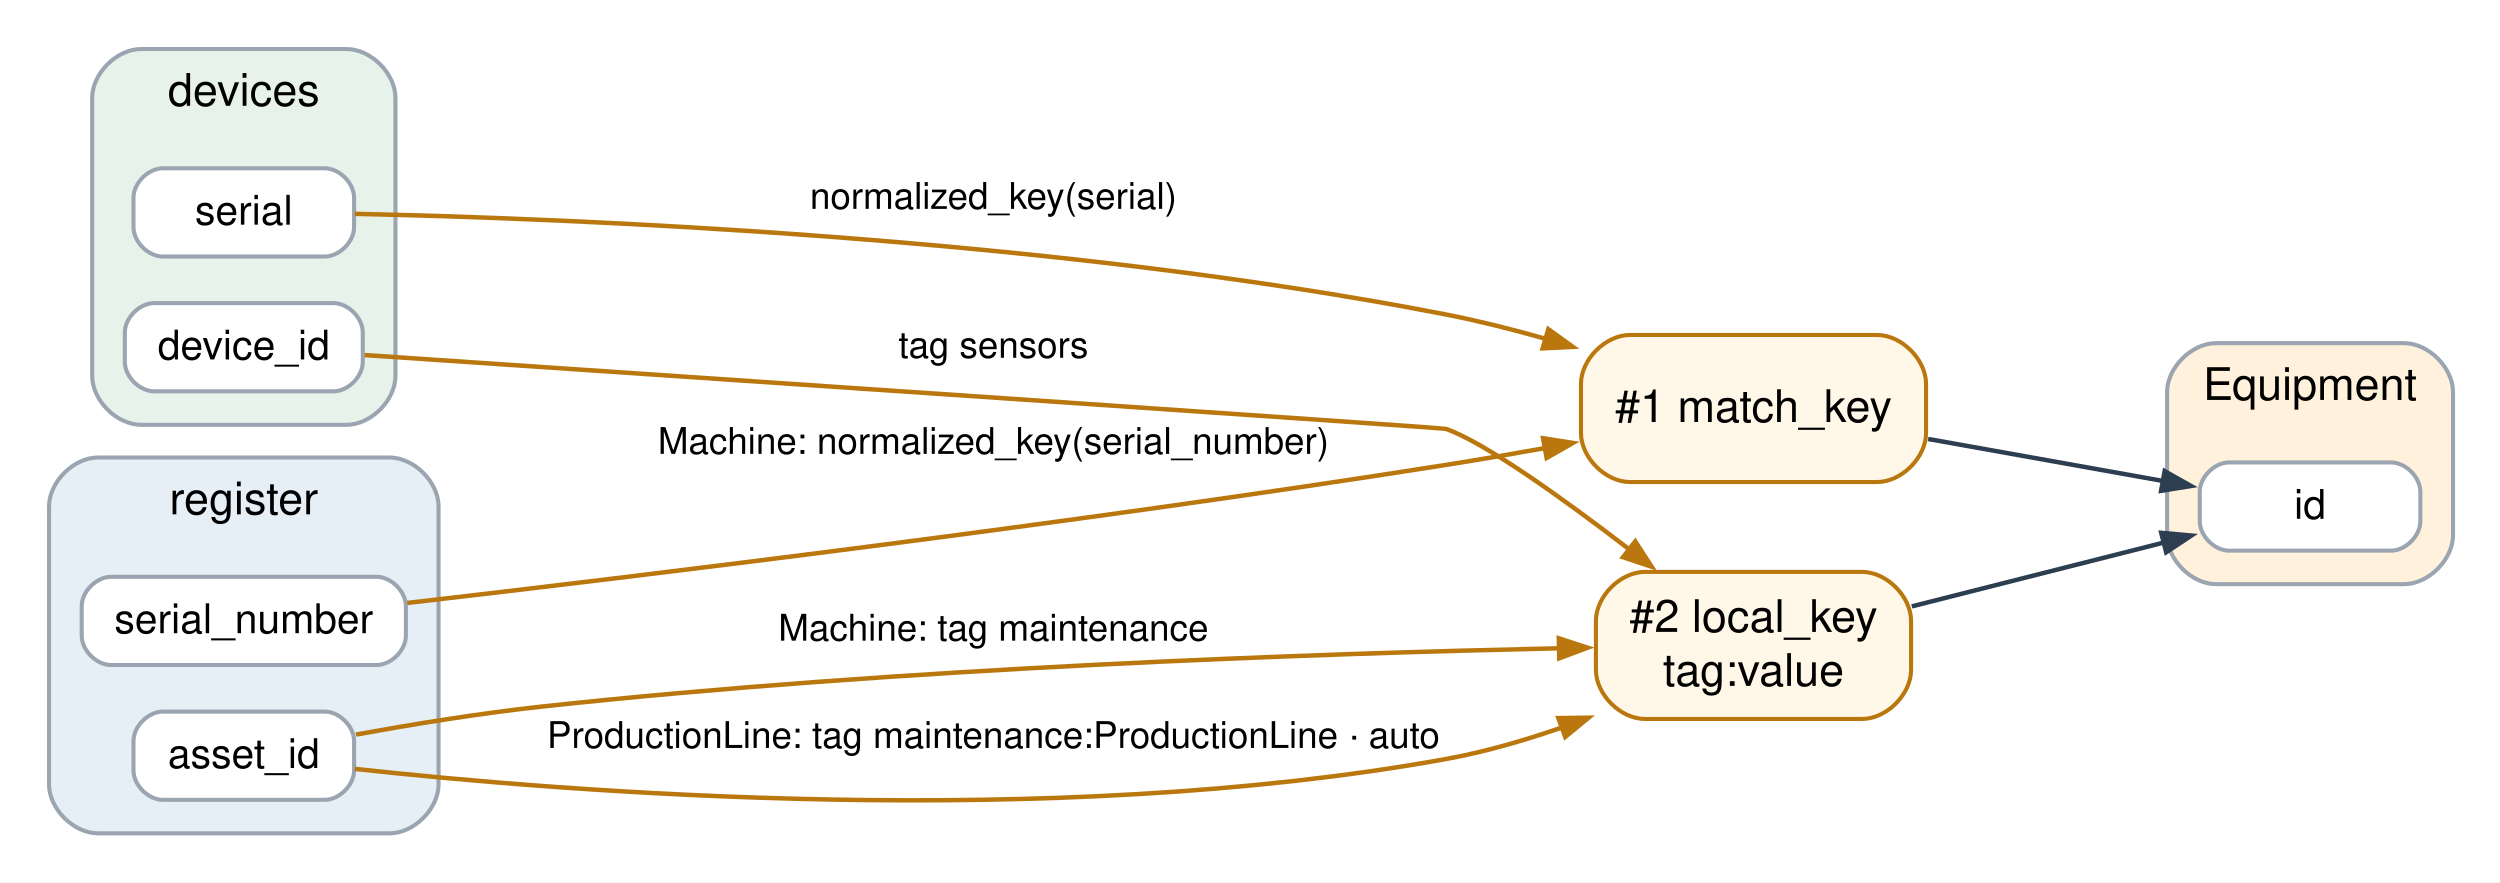
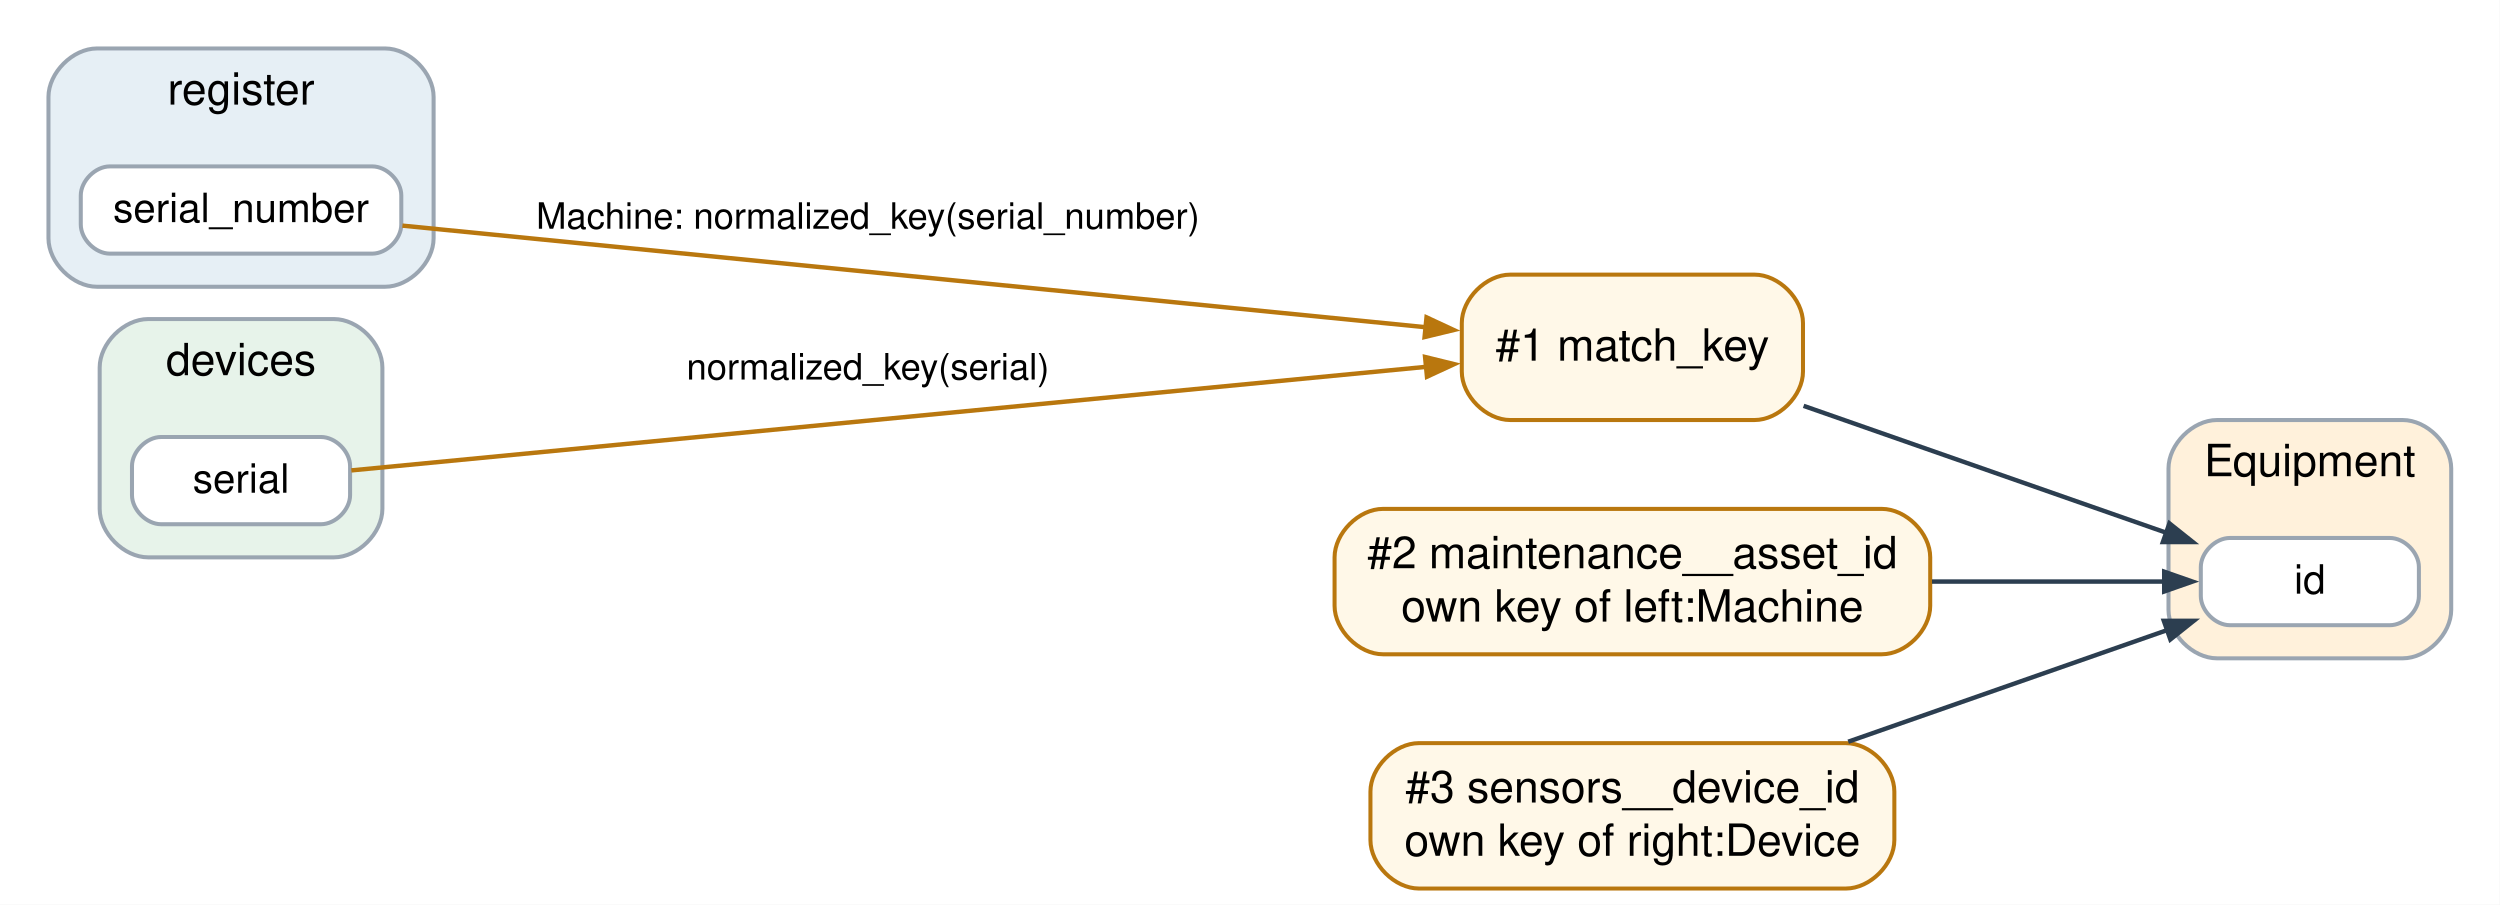
- <svg xmlns="http://www.w3.org/2000/svg" width="612pt" height="216pt" viewBox="0.00 0.00 612.00 216.00">
-   <g id="graph0" class="graph" transform="scale(1 1) rotate(0) translate(4 212)">
-     <polygon fill="white" stroke="none" points="-4,4 -4,-212 608.5,-212 608.5,4 -4,4" />
+ <svg xmlns="http://www.w3.org/2000/svg" width="619pt" height="224pt" viewBox="0.00 0.00 619.00 224.00">
+   <g id="graph0" class="graph" transform="scale(1 1) rotate(0) translate(4 220)">
+     <polygon fill="white" stroke="none" points="-4,4 -4,-220 614.92,-220 614.92,4 -4,4" />
    <g id="clust2" class="cluster">
-       <path fill="#e6eff5" stroke="#9aa5b1" d="M20,-8C20,-8 91.36,-8 91.36,-8 97.36,-8 103.36,-14 103.36,-20 103.36,-20 103.36,-88 103.36,-88 103.36,-94 97.36,-100 91.36,-100 91.36,-100 20,-100 20,-100 14,-100 8,-94 8,-88 8,-88 8,-20 8,-20 8,-14 14,-8 20,-8" />
-       <text xml:space="preserve" text-anchor="middle" x="55.68" y="-86.1" font-family="Helvetica,sans-Serif" font-size="11.00">register</text>
+       <path fill="#e6eff5" stroke="#9aa5b1" d="M20,-149C20,-149 91.36,-149 91.36,-149 97.36,-149 103.36,-155 103.36,-161 103.36,-161 103.36,-196 103.36,-196 103.36,-202 97.36,-208 91.36,-208 91.36,-208 20,-208 20,-208 14,-208 8,-202 8,-196 8,-196 8,-161 8,-161 8,-155 14,-149 20,-149" />
+       <text xml:space="preserve" text-anchor="middle" x="55.68" y="-194.1" font-family="Helvetica,sans-Serif" font-size="11.00">register</text>
    </g>
    <g id="clust3" class="cluster">
-       <path fill="#e7f3ea" stroke="#9aa5b1" d="M30.56,-108C30.56,-108 80.81,-108 80.81,-108 86.81,-108 92.81,-114 92.81,-120 92.81,-120 92.81,-188 92.81,-188 92.81,-194 86.81,-200 80.81,-200 80.81,-200 30.56,-200 30.56,-200 24.56,-200 18.56,-194 18.56,-188 18.56,-188 18.56,-120 18.56,-120 18.56,-114 24.56,-108 30.56,-108" />
-       <text xml:space="preserve" text-anchor="middle" x="55.68" y="-186.1" font-family="Helvetica,sans-Serif" font-size="11.00">devices</text>
+       <path fill="#e7f3ea" stroke="#9aa5b1" d="M32.68,-82C32.68,-82 78.68,-82 78.68,-82 84.68,-82 90.68,-88 90.68,-94 90.68,-94 90.68,-129 90.68,-129 90.68,-135 84.68,-141 78.68,-141 78.68,-141 32.68,-141 32.68,-141 26.68,-141 20.68,-135 20.68,-129 20.68,-129 20.68,-94 20.68,-94 20.68,-88 26.68,-82 32.68,-82" />
+       <text xml:space="preserve" text-anchor="middle" x="55.68" y="-127.1" font-family="Helvetica,sans-Serif" font-size="11.00">devices</text>
    </g>
    <g id="clust4" class="cluster">
-       <path fill="#fff1db" stroke="#9aa5b1" d="M538.5,-69C538.5,-69 584.5,-69 584.5,-69 590.5,-69 596.5,-75 596.5,-81 596.5,-81 596.5,-116 596.5,-116 596.5,-122 590.5,-128 584.5,-128 584.5,-128 538.5,-128 538.5,-128 532.5,-128 526.5,-122 526.5,-116 526.5,-116 526.5,-81 526.5,-81 526.5,-75 532.5,-69 538.5,-69" />
-       <text xml:space="preserve" text-anchor="middle" x="561.5" y="-114.1" font-family="Helvetica,sans-Serif" font-size="11.00">Equipment</text>
+       <path fill="#fff1db" stroke="#9aa5b1" d="M544.92,-57C544.92,-57 590.92,-57 590.92,-57 596.92,-57 602.92,-63 602.92,-69 602.92,-69 602.92,-104 602.92,-104 602.92,-110 596.92,-116 590.92,-116 590.92,-116 544.92,-116 544.92,-116 538.92,-116 532.92,-110 532.92,-104 532.92,-104 532.92,-69 532.92,-69 532.92,-63 538.92,-57 544.92,-57" />
+       <text xml:space="preserve" text-anchor="middle" x="567.92" y="-102.1" font-family="Helvetica,sans-Serif" font-size="11.00">Equipment</text>
    </g>
    <g id="node1" class="node">
-       <path fill="#fff8e8" stroke="#b9770e" d="M455.5,-130C455.5,-130 395.02,-130 395.02,-130 389.02,-130 383.02,-124 383.02,-118 383.02,-118 383.02,-106 383.02,-106 383.02,-100 389.02,-94 395.02,-94 395.02,-94 455.5,-94 455.5,-94 461.5,-94 467.5,-100 467.5,-106 467.5,-106 467.5,-118 467.5,-118 467.5,-124 461.5,-130 455.5,-130" />
-       <text xml:space="preserve" text-anchor="middle" x="425.26" y="-108.7" font-family="Helvetica,sans-Serif" font-size="11.00">#1 match_key</text>
+       <path fill="#fff8e8" stroke="#b9770e" d="M430.42,-152C430.42,-152 369.94,-152 369.94,-152 363.94,-152 357.94,-146 357.94,-140 357.94,-140 357.94,-128 357.94,-128 357.94,-122 363.94,-116 369.94,-116 369.94,-116 430.42,-116 430.42,-116 436.42,-116 442.42,-122 442.42,-128 442.42,-128 442.42,-140 442.42,-140 442.42,-146 436.42,-152 430.42,-152" />
+       <text xml:space="preserve" text-anchor="middle" x="400.18" y="-130.7" font-family="Helvetica,sans-Serif" font-size="11.00">#1 match_key</text>
    </g>
    <g id="node2" class="node">
-       <path fill="#fff8e8" stroke="#b9770e" d="M451.83,-72C451.83,-72 398.68,-72 398.68,-72 392.68,-72 386.68,-66 386.68,-60 386.68,-60 386.68,-48 386.68,-48 386.68,-42 392.68,-36 398.68,-36 398.68,-36 451.83,-36 451.83,-36 457.83,-36 463.83,-42 463.83,-48 463.83,-48 463.83,-60 463.83,-60 463.83,-66 457.83,-72 451.83,-72" />
-       <text xml:space="preserve" text-anchor="middle" x="425.26" y="-57.3" font-family="Helvetica,sans-Serif" font-size="11.00">#2 local_key</text>
-       <text xml:space="preserve" text-anchor="middle" x="425.26" y="-44.1" font-family="Helvetica,sans-Serif" font-size="11.00">tag:value</text>
+       <path fill="#fff8e8" stroke="#b9770e" d="M461.92,-94C461.92,-94 338.44,-94 338.44,-94 332.44,-94 326.44,-88 326.44,-82 326.44,-82 326.44,-70 326.44,-70 326.44,-64 332.44,-58 338.44,-58 338.44,-58 461.92,-58 461.92,-58 467.92,-58 473.92,-64 473.92,-70 473.92,-70 473.92,-82 473.92,-82 473.92,-88 467.92,-94 461.92,-94" />
+       <text xml:space="preserve" text-anchor="middle" x="400.18" y="-79.3" font-family="Helvetica,sans-Serif" font-size="11.00">#2 maintenance__asset_id</text>
+       <text xml:space="preserve" text-anchor="middle" x="400.18" y="-66.1" font-family="Helvetica,sans-Serif" font-size="11.00">own key of left:Machine</text>
    </g>
-     <g id="node7" class="node">
-       <path fill="white" stroke="#9aa5b1" d="M581.3,-98.8C581.3,-98.8 541.7,-98.8 541.7,-98.8 538.1,-98.8 534.5,-95.2 534.5,-91.6 534.5,-91.6 534.5,-84.4 534.5,-84.4 534.5,-80.8 538.1,-77.2 541.7,-77.2 541.7,-77.2 581.3,-77.2 581.3,-77.2 584.9,-77.2 588.5,-80.8 588.5,-84.4 588.5,-84.4 588.5,-91.6 588.5,-91.6 588.5,-95.2 584.9,-98.8 581.3,-98.8" />
-       <text xml:space="preserve" text-anchor="middle" x="561.5" y="-85" font-family="Helvetica,sans-Serif" font-size="10.00">id</text>
+     <g id="node6" class="node">
+       <path fill="white" stroke="#9aa5b1" d="M587.72,-86.8C587.72,-86.8 548.12,-86.8 548.12,-86.8 544.52,-86.8 540.92,-83.2 540.92,-79.6 540.92,-79.6 540.92,-72.4 540.92,-72.4 540.92,-68.8 544.52,-65.2 548.12,-65.2 548.12,-65.2 587.72,-65.2 587.72,-65.2 591.32,-65.2 594.92,-68.8 594.92,-72.4 594.92,-72.4 594.92,-79.6 594.92,-79.6 594.92,-83.2 591.32,-86.8 587.72,-86.8" />
+       <text xml:space="preserve" text-anchor="middle" x="567.92" y="-73" font-family="Helvetica,sans-Serif" font-size="10.00">id</text>
    </g>
    <g id="edge2" class="edge">
-       <path fill="none" stroke="#2c3e50" stroke-width="1.1" d="M468,-104.54C486.52,-101.23 508.06,-97.38 525.69,-94.22" />
-       <polygon fill="#2c3e50" stroke="#2c3e50" stroke-width="1.1" points="525.91,-96.67 532.37,-93.03 525.04,-91.85 525.91,-96.67" />
-     </g>
-     <g id="edge3" class="edge">
-       <path fill="none" stroke="#2c3e50" stroke-width="1.1" d="M464.01,-63.56C483.37,-68.47 506.81,-74.4 525.73,-79.19" />
-       <polygon fill="#2c3e50" stroke="#2c3e50" stroke-width="1.1" points="525.07,-81.56 532.46,-80.9 526.28,-76.81 525.07,-81.56" />
+       <path fill="none" stroke="#2c3e50" stroke-width="1.1" d="M442.57,-119.51C470.26,-109.83 506.27,-97.22 532.4,-88.08" />
+       <polygon fill="#2c3e50" stroke="#2c3e50" stroke-width="1.1" points="533.15,-90.41 538.95,-85.79 531.53,-85.79 533.15,-90.41" />
    </g>
    <g id="node3" class="node">
-       <path fill="white" stroke="#9aa5b1" d="M88.16,-70.8C88.16,-70.8 23.2,-70.8 23.2,-70.8 19.6,-70.8 16,-67.2 16,-63.6 16,-63.6 16,-56.4 16,-56.4 16,-52.8 19.6,-49.2 23.2,-49.2 23.2,-49.2 88.16,-49.2 88.16,-49.2 91.76,-49.2 95.36,-52.8 95.36,-56.4 95.36,-56.4 95.36,-63.6 95.36,-63.6 95.36,-67.2 91.76,-70.8 88.16,-70.8" />
-       <text xml:space="preserve" text-anchor="middle" x="55.68" y="-57" font-family="Helvetica,sans-Serif" font-size="10.00">serial_number</text>
+       <path fill="#fff8e8" stroke="#b9770e" d="M453.04,-36C453.04,-36 347.32,-36 347.32,-36 341.32,-36 335.32,-30 335.32,-24 335.32,-24 335.32,-12 335.32,-12 335.32,-6 341.32,0 347.32,0 347.32,0 453.04,0 453.04,0 459.04,0 465.04,-6 465.04,-12 465.04,-12 465.04,-24 465.04,-24 465.04,-30 459.04,-36 453.04,-36" />
+       <text xml:space="preserve" text-anchor="middle" x="400.18" y="-21.3" font-family="Helvetica,sans-Serif" font-size="11.00">#3 sensors__device_id</text>
+       <text xml:space="preserve" text-anchor="middle" x="400.18" y="-8.1" font-family="Helvetica,sans-Serif" font-size="11.00">own key of right:Device</text>
    </g>
    <g id="edge4" class="edge">
-       <path fill="none" stroke="#b9770e" stroke-width="1.1" d="M95.69,-64.4C151.98,-70.9 259.21,-83.86 350.02,-98.2 357.9,-99.44 366.23,-100.88 374.35,-102.34" />
-       <polygon fill="#b9770e" stroke="#b9770e" stroke-width="1.1" points="373.74,-104.72 381.07,-103.57 374.62,-99.9 373.74,-104.72" />
-       <text xml:space="preserve" text-anchor="middle" x="239.19" y="-100.9" font-family="Helvetica,sans-Serif" font-size="9.00">Machine: normalized_key(serial_number)</text>
+       <path fill="none" stroke="#2c3e50" stroke-width="1.1" d="M474.36,-76C494.44,-76 515.3,-76 532.12,-76" />
+       <polygon fill="#2c3e50" stroke="#2c3e50" stroke-width="1.1" points="531.86,-78.45 538.86,-76 531.86,-73.55 531.86,-78.45" />
+     </g>
+     <g id="edge5" class="edge">
+       <path fill="none" stroke="#2c3e50" stroke-width="1.1" d="M453.62,-36.35C479.47,-45.4 509.9,-56.05 532.71,-64.03" />
+       <polygon fill="#2c3e50" stroke="#2c3e50" stroke-width="1.1" points="531.76,-66.29 539.18,-66.29 533.38,-61.67 531.76,-66.29" />
    </g>
    <g id="node4" class="node">
-       <path fill="white" stroke="#9aa5b1" d="M75.48,-37.8C75.48,-37.8 35.88,-37.8 35.88,-37.8 32.28,-37.8 28.68,-34.2 28.68,-30.6 28.68,-30.6 28.68,-23.4 28.68,-23.4 28.68,-19.8 32.28,-16.2 35.88,-16.2 35.88,-16.2 75.48,-16.2 75.48,-16.2 79.08,-16.2 82.68,-19.8 82.68,-23.4 82.68,-23.4 82.68,-30.6 82.68,-30.6 82.68,-34.2 79.08,-37.8 75.48,-37.8" />
-       <text xml:space="preserve" text-anchor="middle" x="55.68" y="-24" font-family="Helvetica,sans-Serif" font-size="10.00">asset_id</text>
+       <path fill="white" stroke="#9aa5b1" d="M88.16,-178.8C88.16,-178.8 23.2,-178.8 23.2,-178.8 19.6,-178.8 16,-175.2 16,-171.6 16,-171.6 16,-164.4 16,-164.4 16,-160.8 19.6,-157.2 23.2,-157.2 23.2,-157.2 88.16,-157.2 88.16,-157.2 91.76,-157.2 95.36,-160.8 95.36,-164.4 95.36,-164.4 95.36,-171.6 95.36,-171.6 95.36,-175.2 91.76,-178.8 88.16,-178.8" />
+       <text xml:space="preserve" text-anchor="middle" x="55.68" y="-165" font-family="Helvetica,sans-Serif" font-size="10.00">serial_number</text>
    </g>
    <g id="edge6" class="edge">
-       <path fill="none" stroke="#b9770e" stroke-width="1.1" d="M83.13,-32.18C96.62,-34.63 113.31,-37.36 128.36,-39 216.16,-48.54 319.28,-52.03 377.68,-53.3" />
-       <polygon fill="#b9770e" stroke="#b9770e" stroke-width="1.1" points="377.6,-55.74 384.65,-53.44 377.7,-50.85 377.6,-55.74" />
-       <text xml:space="preserve" text-anchor="middle" x="239.19" y="-55.17" font-family="Helvetica,sans-Serif" font-size="9.00">Machine: tag maintenance</text>
+       <path fill="none" stroke="#b9770e" stroke-width="1.1" d="M95.64,-164.13C158.02,-157.94 280.27,-145.8 349.07,-138.97" />
+       <polygon fill="#b9770e" stroke="#b9770e" stroke-width="1.1" points="349.21,-141.42 355.94,-138.29 348.73,-136.55 349.21,-141.42" />
+       <text xml:space="preserve" text-anchor="middle" x="210.9" y="-163.36" font-family="Helvetica,sans-Serif" font-size="9.00">Machine: normalized_key(serial_number)</text>
+     </g>
+     <g id="node5" class="node">
+       <path fill="white" stroke="#9aa5b1" d="M75.48,-111.8C75.48,-111.8 35.88,-111.8 35.88,-111.8 32.28,-111.8 28.68,-108.2 28.68,-104.6 28.68,-104.6 28.68,-97.4 28.68,-97.4 28.68,-93.8 32.28,-90.2 35.88,-90.2 35.88,-90.2 75.48,-90.2 75.48,-90.2 79.08,-90.2 82.68,-93.8 82.68,-97.4 82.68,-97.4 82.68,-104.6 82.68,-104.6 82.68,-108.2 79.08,-111.8 75.48,-111.8" />
+       <text xml:space="preserve" text-anchor="middle" x="55.68" y="-98" font-family="Helvetica,sans-Serif" font-size="10.00">serial</text>
    </g>
    <g id="edge7" class="edge">
-       <path fill="none" stroke="#b9770e" stroke-width="1.1" d="M82.86,-23.78C134.47,-18.13 252.8,-8.6 350.02,-26.2 359.44,-27.91 369.23,-30.74 378.49,-33.96" />
-       <polygon fill="#b9770e" stroke="#b9770e" stroke-width="1.1" points="377.49,-36.21 384.9,-36.31 379.17,-31.6 377.49,-36.21" />
-       <text xml:space="preserve" text-anchor="middle" x="239.19" y="-28.9" font-family="Helvetica,sans-Serif" font-size="9.00">ProductionLine: tag maintenance:ProductionLine · auto</text>
-     </g>
-     <g id="node5" class="node">
-       <path fill="white" stroke="#9aa5b1" d="M75.48,-170.8C75.48,-170.8 35.88,-170.8 35.88,-170.8 32.28,-170.8 28.68,-167.2 28.68,-163.6 28.68,-163.6 28.68,-156.4 28.68,-156.4 28.68,-152.8 32.28,-149.2 35.88,-149.2 35.88,-149.2 75.48,-149.2 75.48,-149.2 79.08,-149.2 82.68,-152.8 82.68,-156.4 82.68,-156.4 82.68,-163.6 82.68,-163.6 82.68,-167.2 79.08,-170.8 75.48,-170.8" />
-       <text xml:space="preserve" text-anchor="middle" x="55.68" y="-157" font-family="Helvetica,sans-Serif" font-size="10.00">serial</text>
-     </g>
-     <g id="edge5" class="edge">
-       <path fill="none" stroke="#b9770e" stroke-width="1.1" d="M82.84,-159.65C134.42,-158.56 252.7,-153.99 350.02,-135 357.98,-133.45 366.29,-131.35 374.36,-129.06" />
-       <polygon fill="#b9770e" stroke="#b9770e" stroke-width="1.1" points="375.03,-131.42 381.05,-127.09 373.64,-126.72 375.03,-131.42" />
-       <text xml:space="preserve" text-anchor="middle" x="239.19" y="-160.87" font-family="Helvetica,sans-Serif" font-size="9.00">normalized_key(serial)</text>
-     </g>
-     <g id="node6" class="node">
-       <path fill="white" stroke="#9aa5b1" d="M77.61,-137.8C77.61,-137.8 33.76,-137.8 33.76,-137.8 30.16,-137.8 26.56,-134.2 26.56,-130.6 26.56,-130.6 26.56,-123.4 26.56,-123.4 26.56,-119.8 30.16,-116.2 33.76,-116.2 33.76,-116.2 77.61,-116.2 77.61,-116.2 81.21,-116.2 84.81,-119.8 84.81,-123.4 84.81,-123.4 84.81,-130.6 84.81,-130.6 84.81,-134.2 81.21,-137.8 77.61,-137.8" />
-       <text xml:space="preserve" text-anchor="middle" x="55.68" y="-124" font-family="Helvetica,sans-Serif" font-size="10.00">device_id</text>
-     </g>
-     <g id="edge8" class="edge">
-       <path fill="none" stroke="#b9770e" stroke-width="1.1" d="M85.26,-125.08C158.85,-120.12 349.24,-107.28 350.02,-107 359.67,-103.54 378.55,-90.02 394.86,-77.5" />
-       <polygon fill="#b9770e" stroke="#b9770e" stroke-width="1.1" points="396.31,-79.48 400.34,-73.25 393.31,-75.6 396.31,-79.48" />
-       <text xml:space="preserve" text-anchor="middle" x="239.19" y="-124.41" font-family="Helvetica,sans-Serif" font-size="9.00">tag sensors</text>
+       <path fill="none" stroke="#b9770e" stroke-width="1.1" d="M82.99,-103.53C140,-109.03 275.74,-122.11 349.47,-129.21" />
+       <polygon fill="#b9770e" stroke="#b9770e" stroke-width="1.1" points="348.85,-131.61 356.05,-129.84 349.32,-126.73 348.85,-131.61" />
+       <text xml:space="preserve" text-anchor="middle" x="210.9" y="-126.03" font-family="Helvetica,sans-Serif" font-size="9.00">normalized_key(serial)</text>
    </g>
  </g>
</svg>
